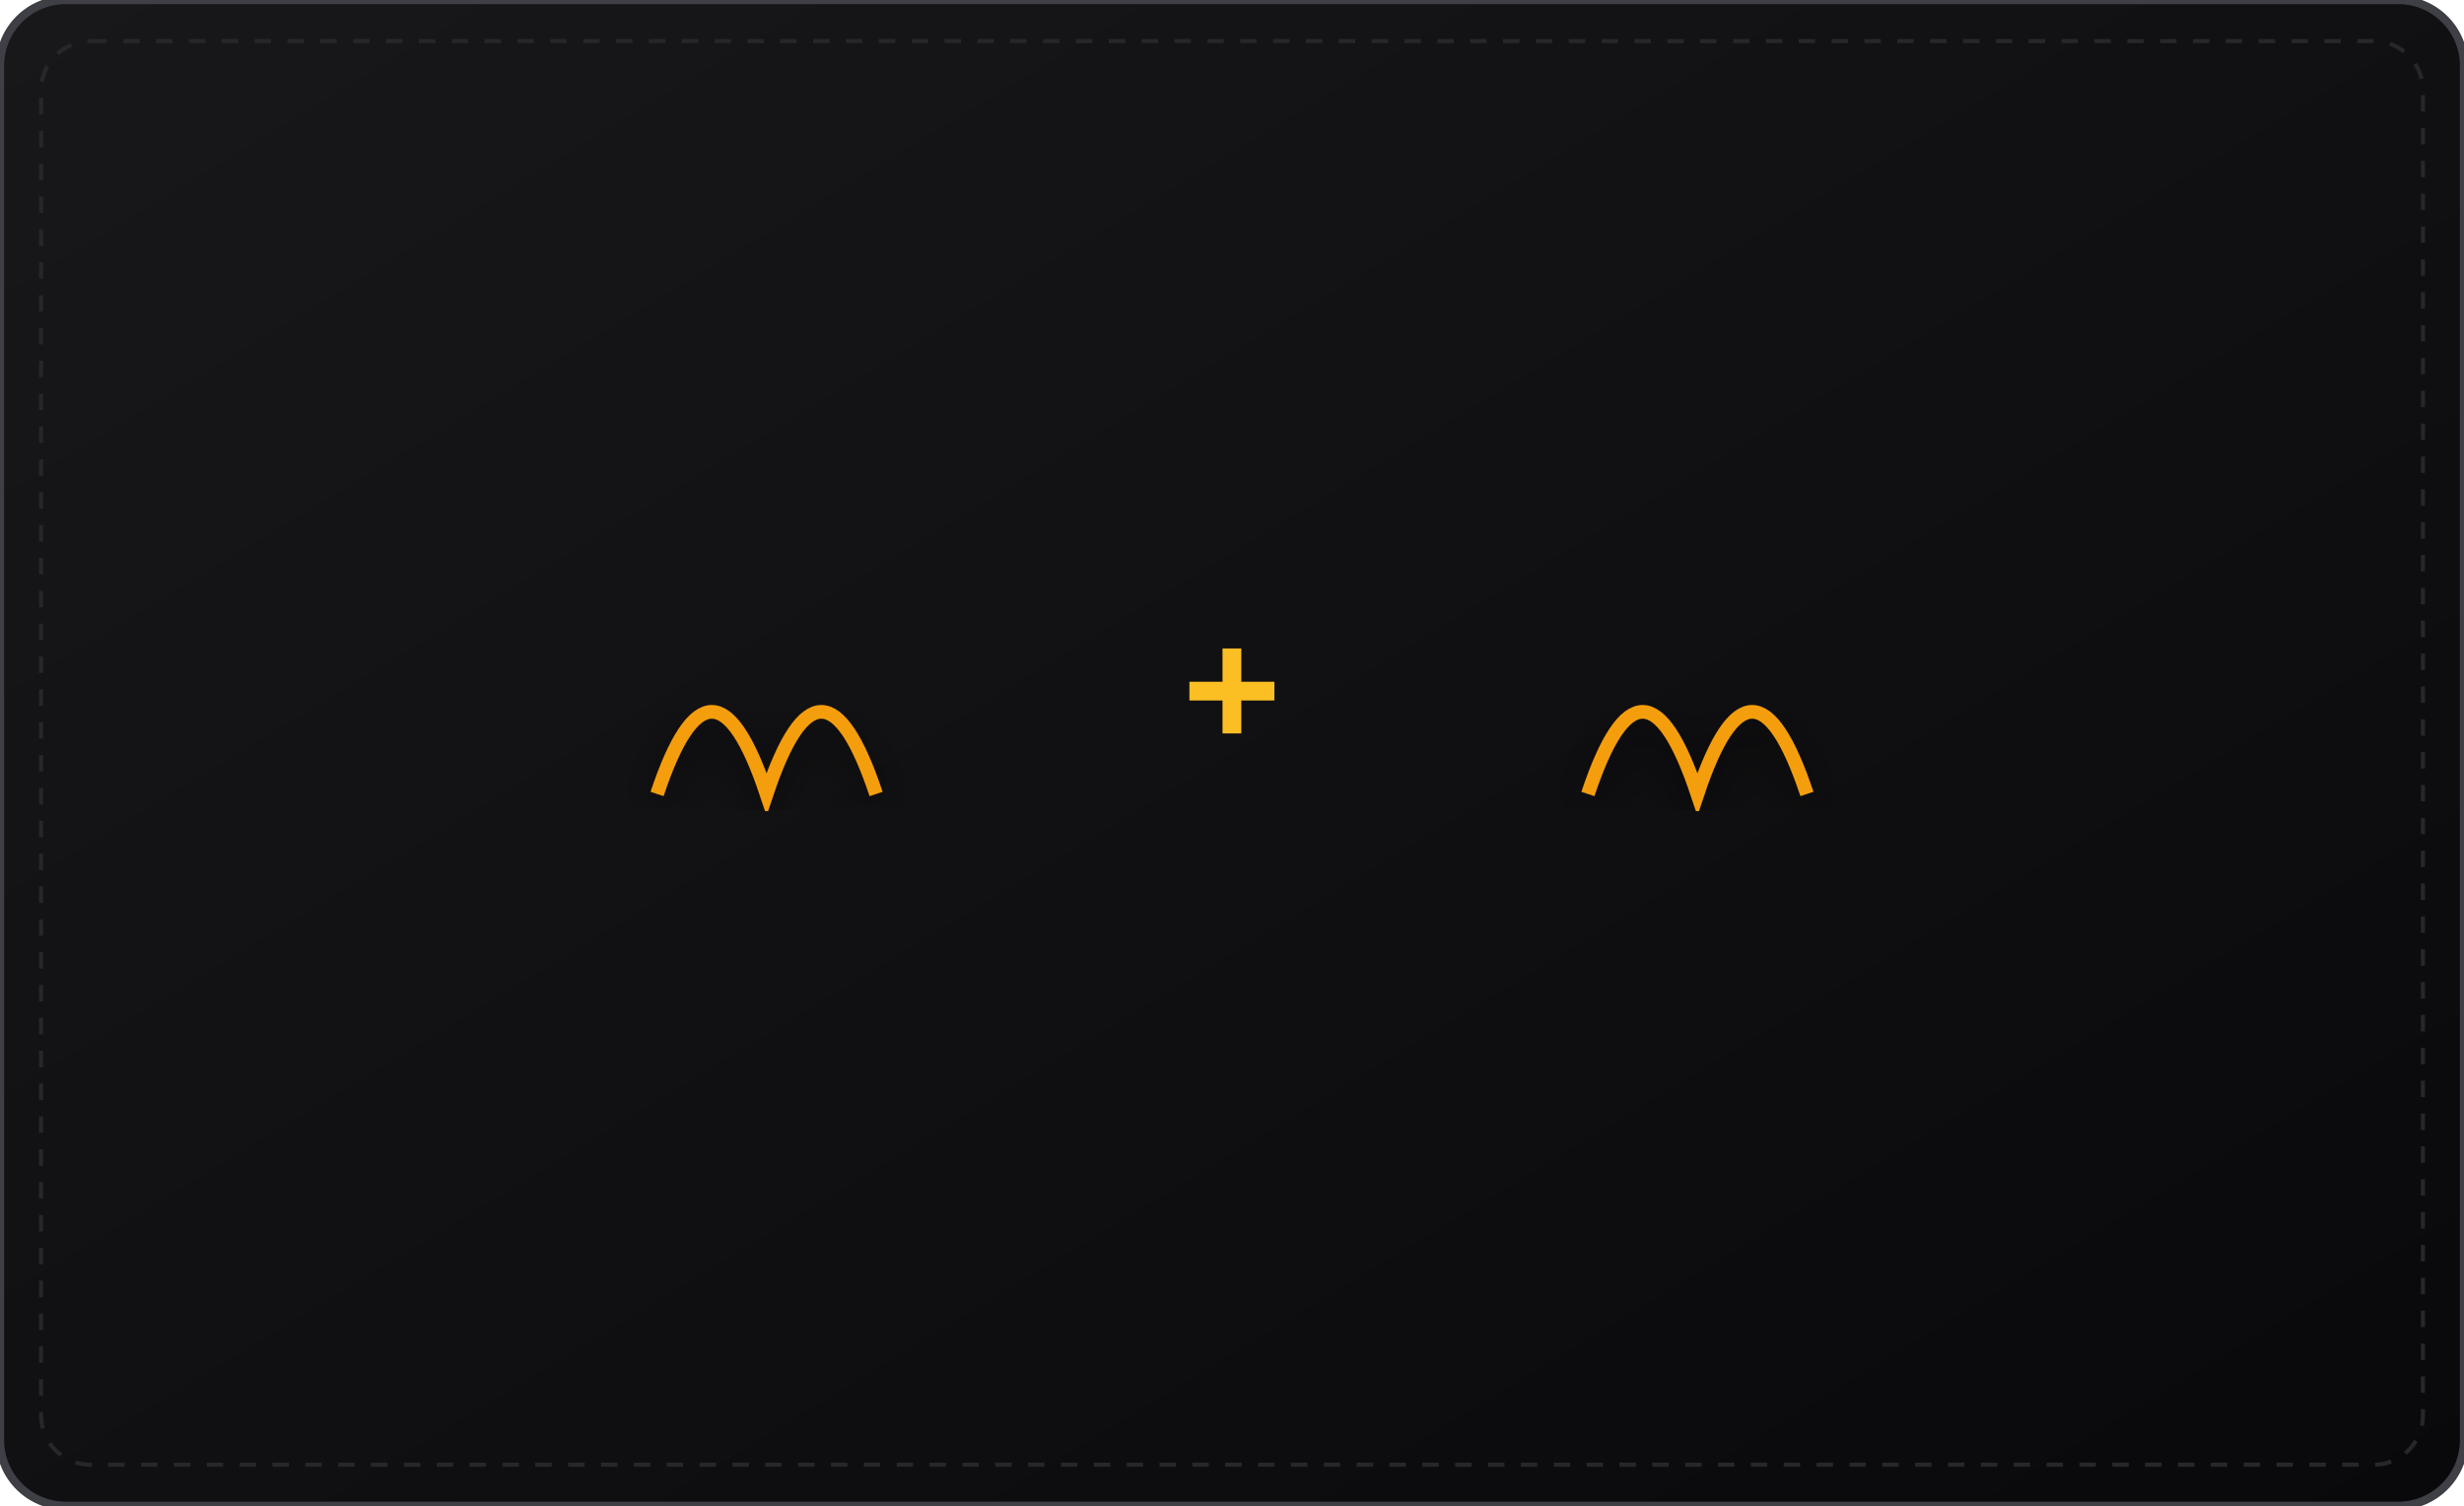
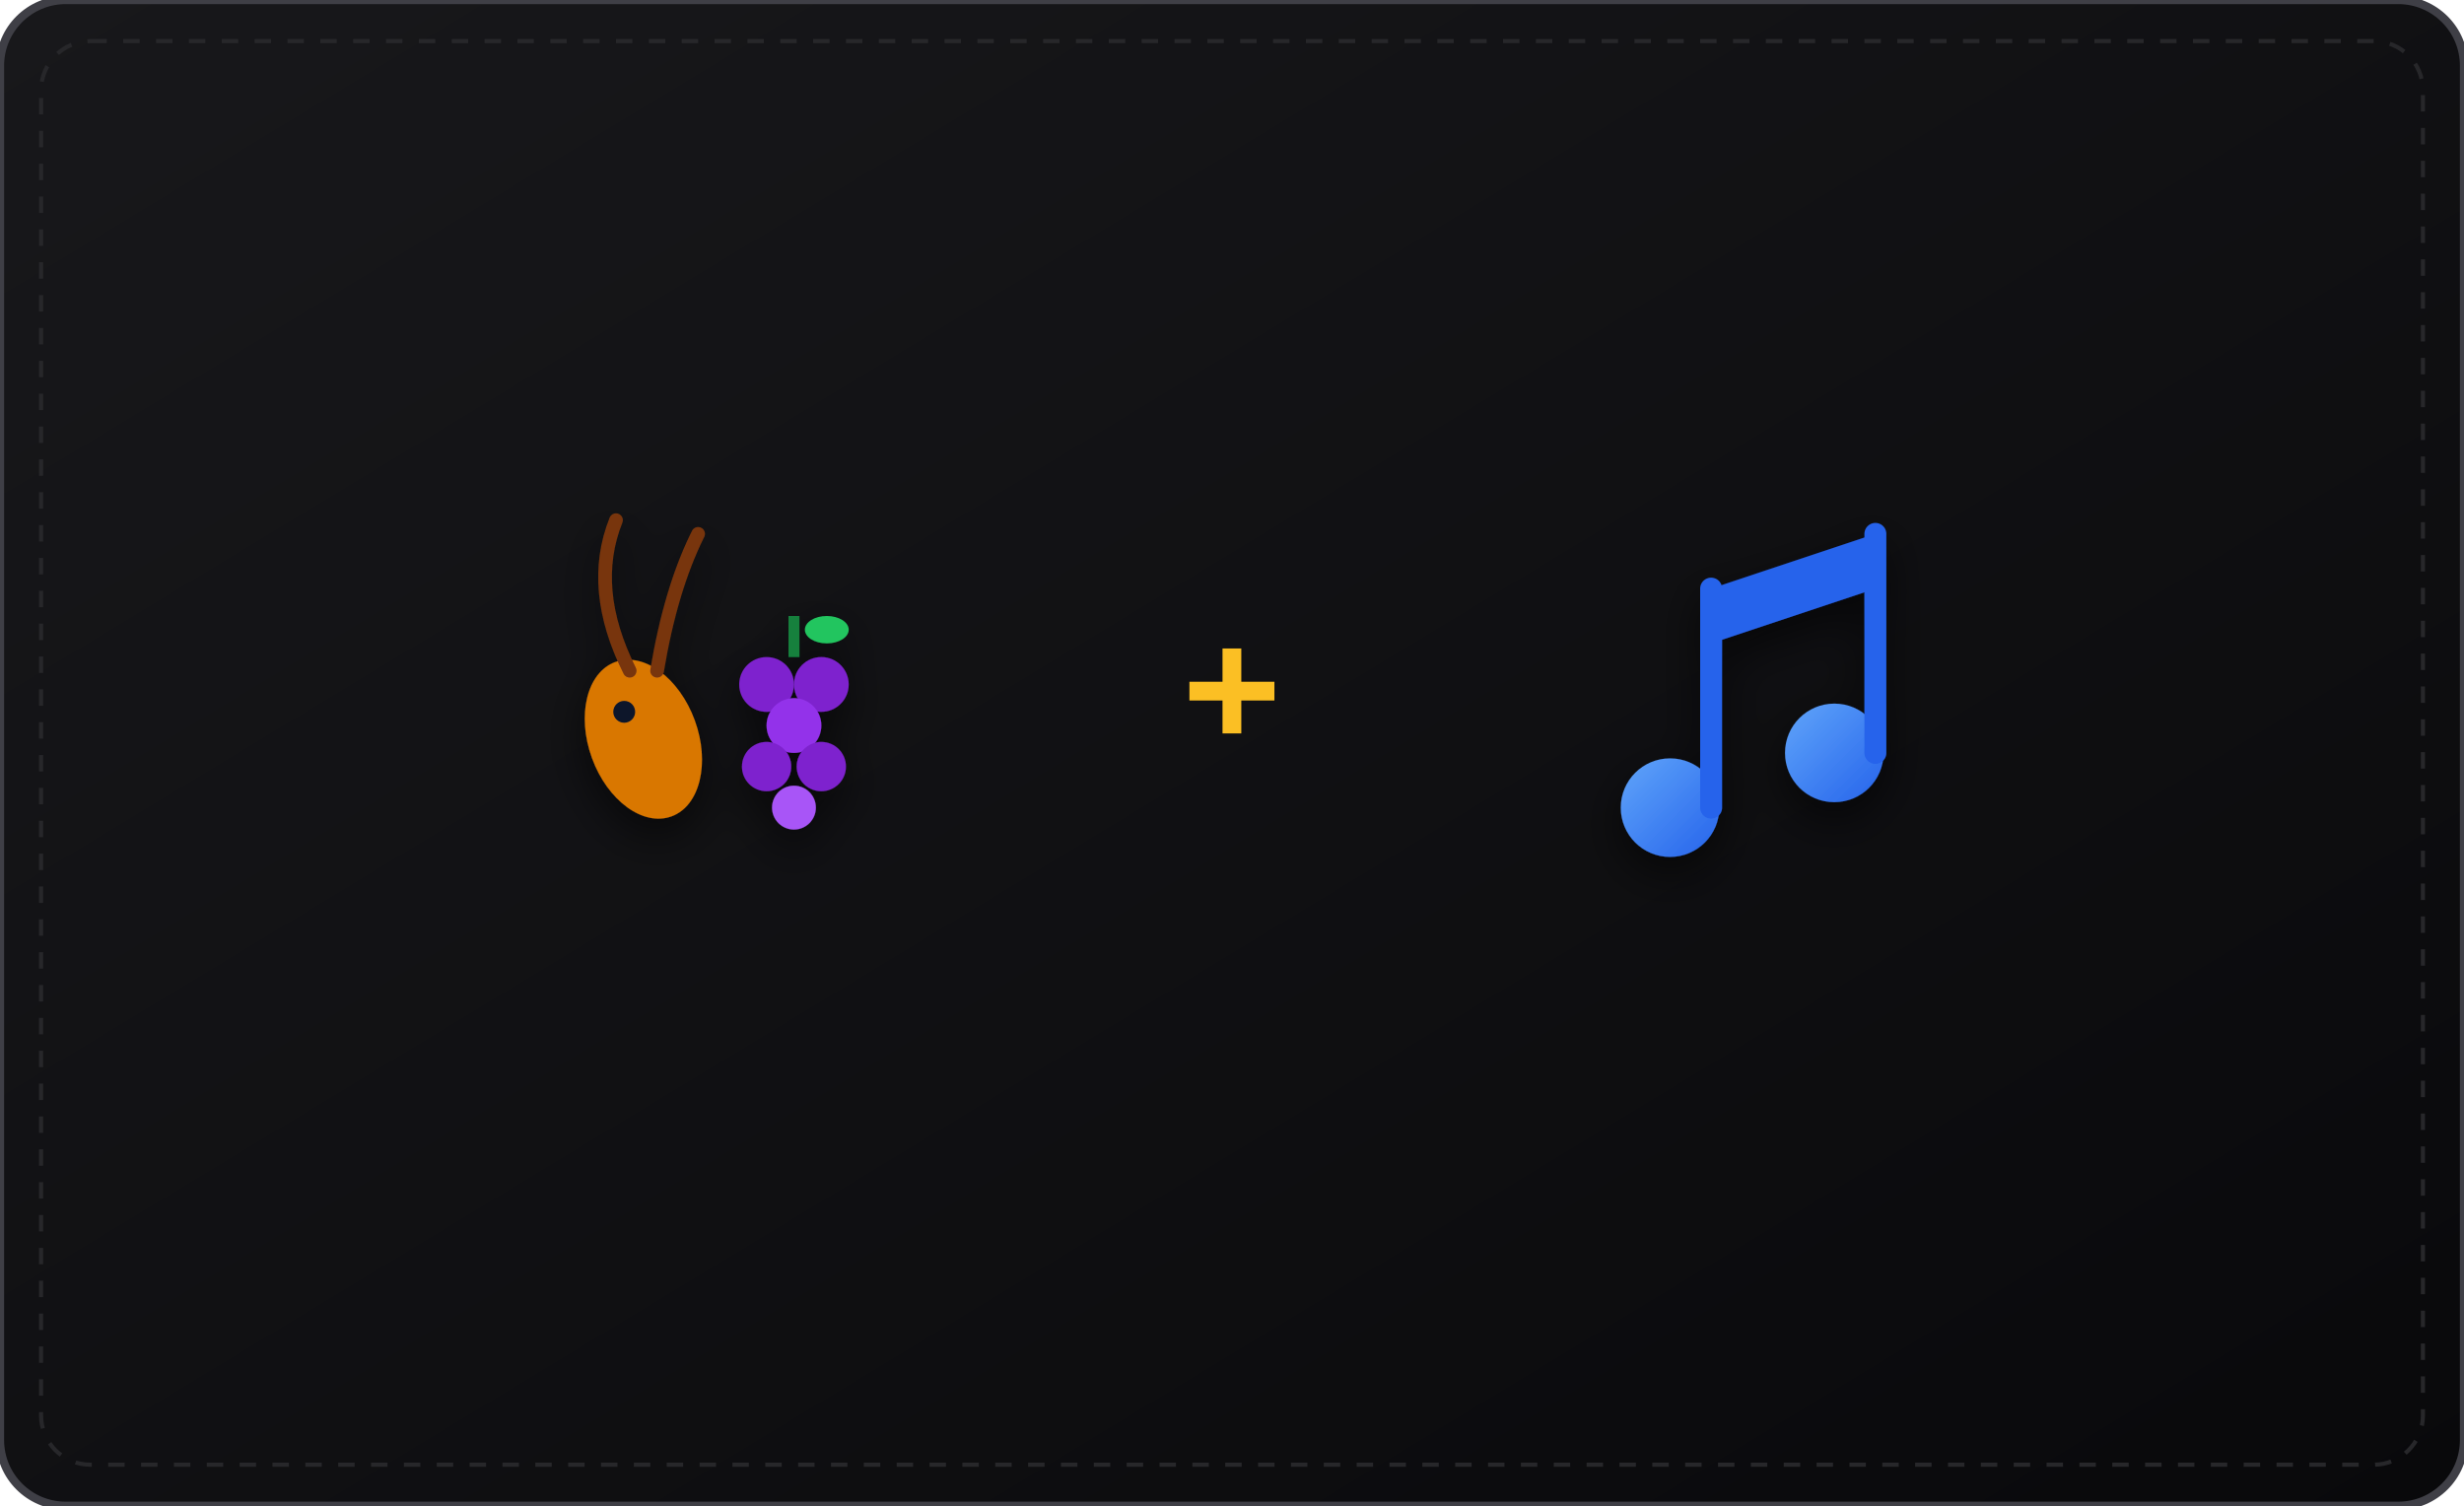
<svg xmlns="http://www.w3.org/2000/svg" viewBox="0 0 900 550" width="100%" height="100%" class="rebus-svg">
  <defs>
    <linearGradient id="bgGrad" x1="0%" y1="0%" x2="100%" y2="100%">
      <stop offset="0%" stop-color="#18181b" />
      <stop offset="100%" stop-color="#09090b" />
    </linearGradient>
    <linearGradient id="cardGrad" x1="0%" y1="0%" x2="0%" y2="100%">
      <stop offset="0%" stop-color="#27272a" />
      <stop offset="100%" stop-color="#18181b" />
    </linearGradient>
    <linearGradient id="goldGrad" x1="0%" y1="0%" x2="100%" y2="100%">
      <stop offset="0%" stop-color="#fbbf24" />
      <stop offset="100%" stop-color="#d97706" />
    </linearGradient>
    <linearGradient id="blueGrad" x1="0%" y1="0%" x2="100%" y2="100%">
      <stop offset="0%" stop-color="#60a5fa" />
      <stop offset="100%" stop-color="#2563eb" />
    </linearGradient>
    <linearGradient id="cyanGrad" x1="0%" y1="0%" x2="100%" y2="100%">
      <stop offset="0%" stop-color="#38bdf8" />
      <stop offset="100%" stop-color="#0284c7" />
    </linearGradient>
    <linearGradient id="redGrad" x1="0%" y1="0%" x2="100%" y2="100%">
      <stop offset="0%" stop-color="#f87171" />
      <stop offset="100%" stop-color="#dc2626" />
    </linearGradient>
    <linearGradient id="greenGrad" x1="0%" y1="0%" x2="100%" y2="100%">
      <stop offset="0%" stop-color="#34d399" />
      <stop offset="100%" stop-color="#059669" />
    </linearGradient>
    <linearGradient id="purpleGrad" x1="0%" y1="0%" x2="100%" y2="100%">
      <stop offset="0%" stop-color="#c084fc" />
      <stop offset="100%" stop-color="#7e22ce" />
    </linearGradient>
    <filter id="shadow" x="-20%" y="-20%" width="140%" height="140%">
      <feDropShadow dx="0" dy="6" stdDeviation="8" flood-color="#000" flood-opacity="0.6" />
    </filter>
  </defs>
  <rect width="900" height="550" rx="24" fill="url(#bgGrad)" stroke="#3f3f46" stroke-width="3" />
  <rect x="15" y="15" width="870" height="520" rx="18" fill="none" stroke="#27272a" stroke-width="1.5" stroke-dasharray="6 6" />
-   <g transform="translate(620, 260)" filter="url(#shadow)">
-     <path d="M-40,30 Q-20,-30 0,30 Q20,-30 40,30" stroke="#f59e0b" stroke-width="5" fill="none" />
+   <g transform="translate(640, 260)" filter="url(#shadow)">
+     <circle cx="-30" cy="35" r="18" fill="url(#blueGrad)" />
+     <circle cx="30" cy="15" r="18" fill="url(#blueGrad)" />
+     <line x1="-15" y1="35" x2="-15" y2="-45" stroke="#2563eb" stroke-width="8" stroke-linecap="round" />
+     <line x1="45" y1="15" x2="45" y2="-65" stroke="#2563eb" stroke-width="8" stroke-linecap="round" />
+     <polygon points="-15,-45 45,-65 45,-45 -15,-25" fill="#2563eb" />
  </g>
  <text x="450" y="275" font-family="system-ui, sans-serif" font-size="64" font-weight="900" fill="#fbbf24" text-anchor="middle">+</text>
-   <g transform="translate(280, 260)" filter="url(#shadow)">
-     <path d="M-40,30 Q-20,-30 0,30 Q20,-30 40,30" stroke="#f59e0b" stroke-width="5" fill="none" />
+   <g transform="translate(260, 260)" filter="url(#shadow)">
+     <ellipse cx="-25" cy="10" rx="20" ry="30" fill="#d97706" transform="rotate(-20 -25 10)" />
+     <path d="M-30,-15 Q-45,-45 -35,-70" stroke="#78350f" stroke-width="5" fill="none" stroke-linecap="round" />
+     <path d="M-20,-15 Q-15,-45 -5,-65" stroke="#78350f" stroke-width="5" fill="none" stroke-linecap="round" />
+     <circle cx="-32" cy="0" r="4" fill="#0f172a" />
+     <g transform="translate(30, 0)">
+       <circle cx="-10" cy="-10" r="10" fill="#7e22ce" />
+       <circle cx="10" cy="-10" r="10" fill="#7e22ce" />
+       <circle cx="0" cy="5" r="10" fill="#9333ea" />
+       <circle cx="-10" cy="20" r="9" fill="#7e22ce" />
+       <circle cx="10" cy="20" r="9" fill="#7e22ce" />
+       <circle cx="0" cy="35" r="8" fill="#a855f7" />
+       <path d="M0,-20 L0,-35" stroke="#15803d" stroke-width="4" />
+       <ellipse cx="12" cy="-30" rx="8" ry="5" fill="#22c55e" />
+     </g>
  </g>
</svg>
